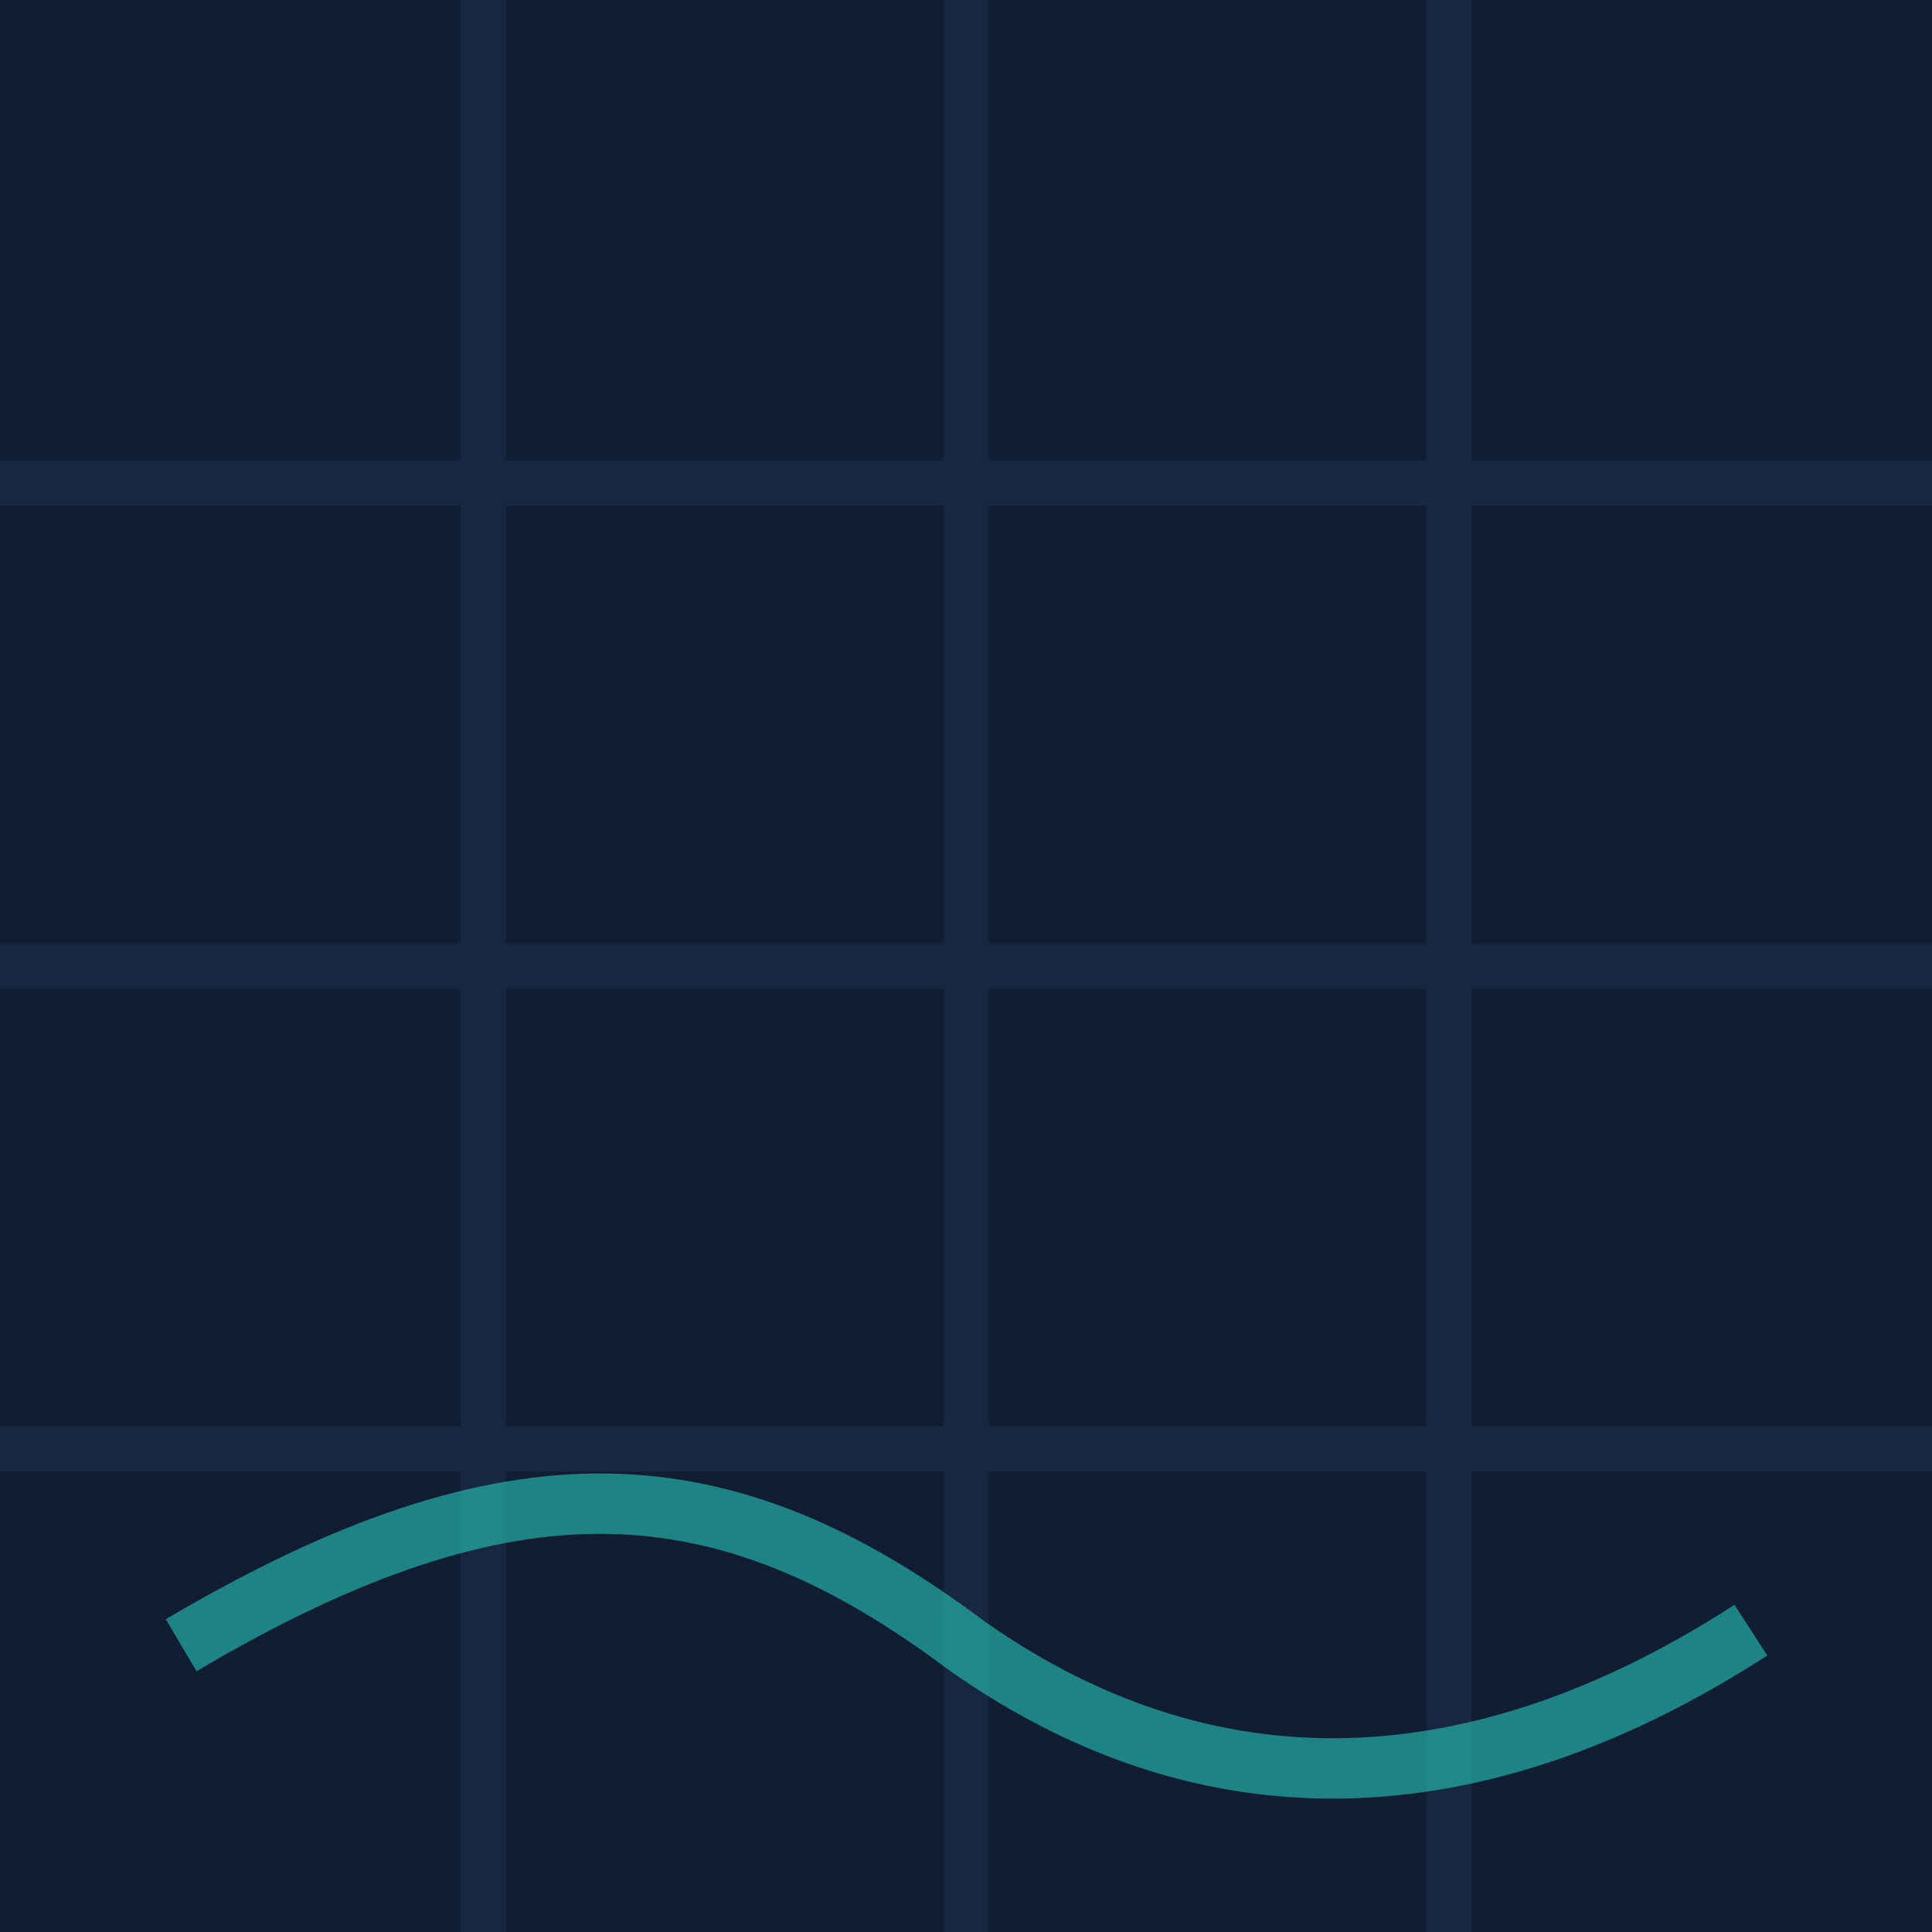
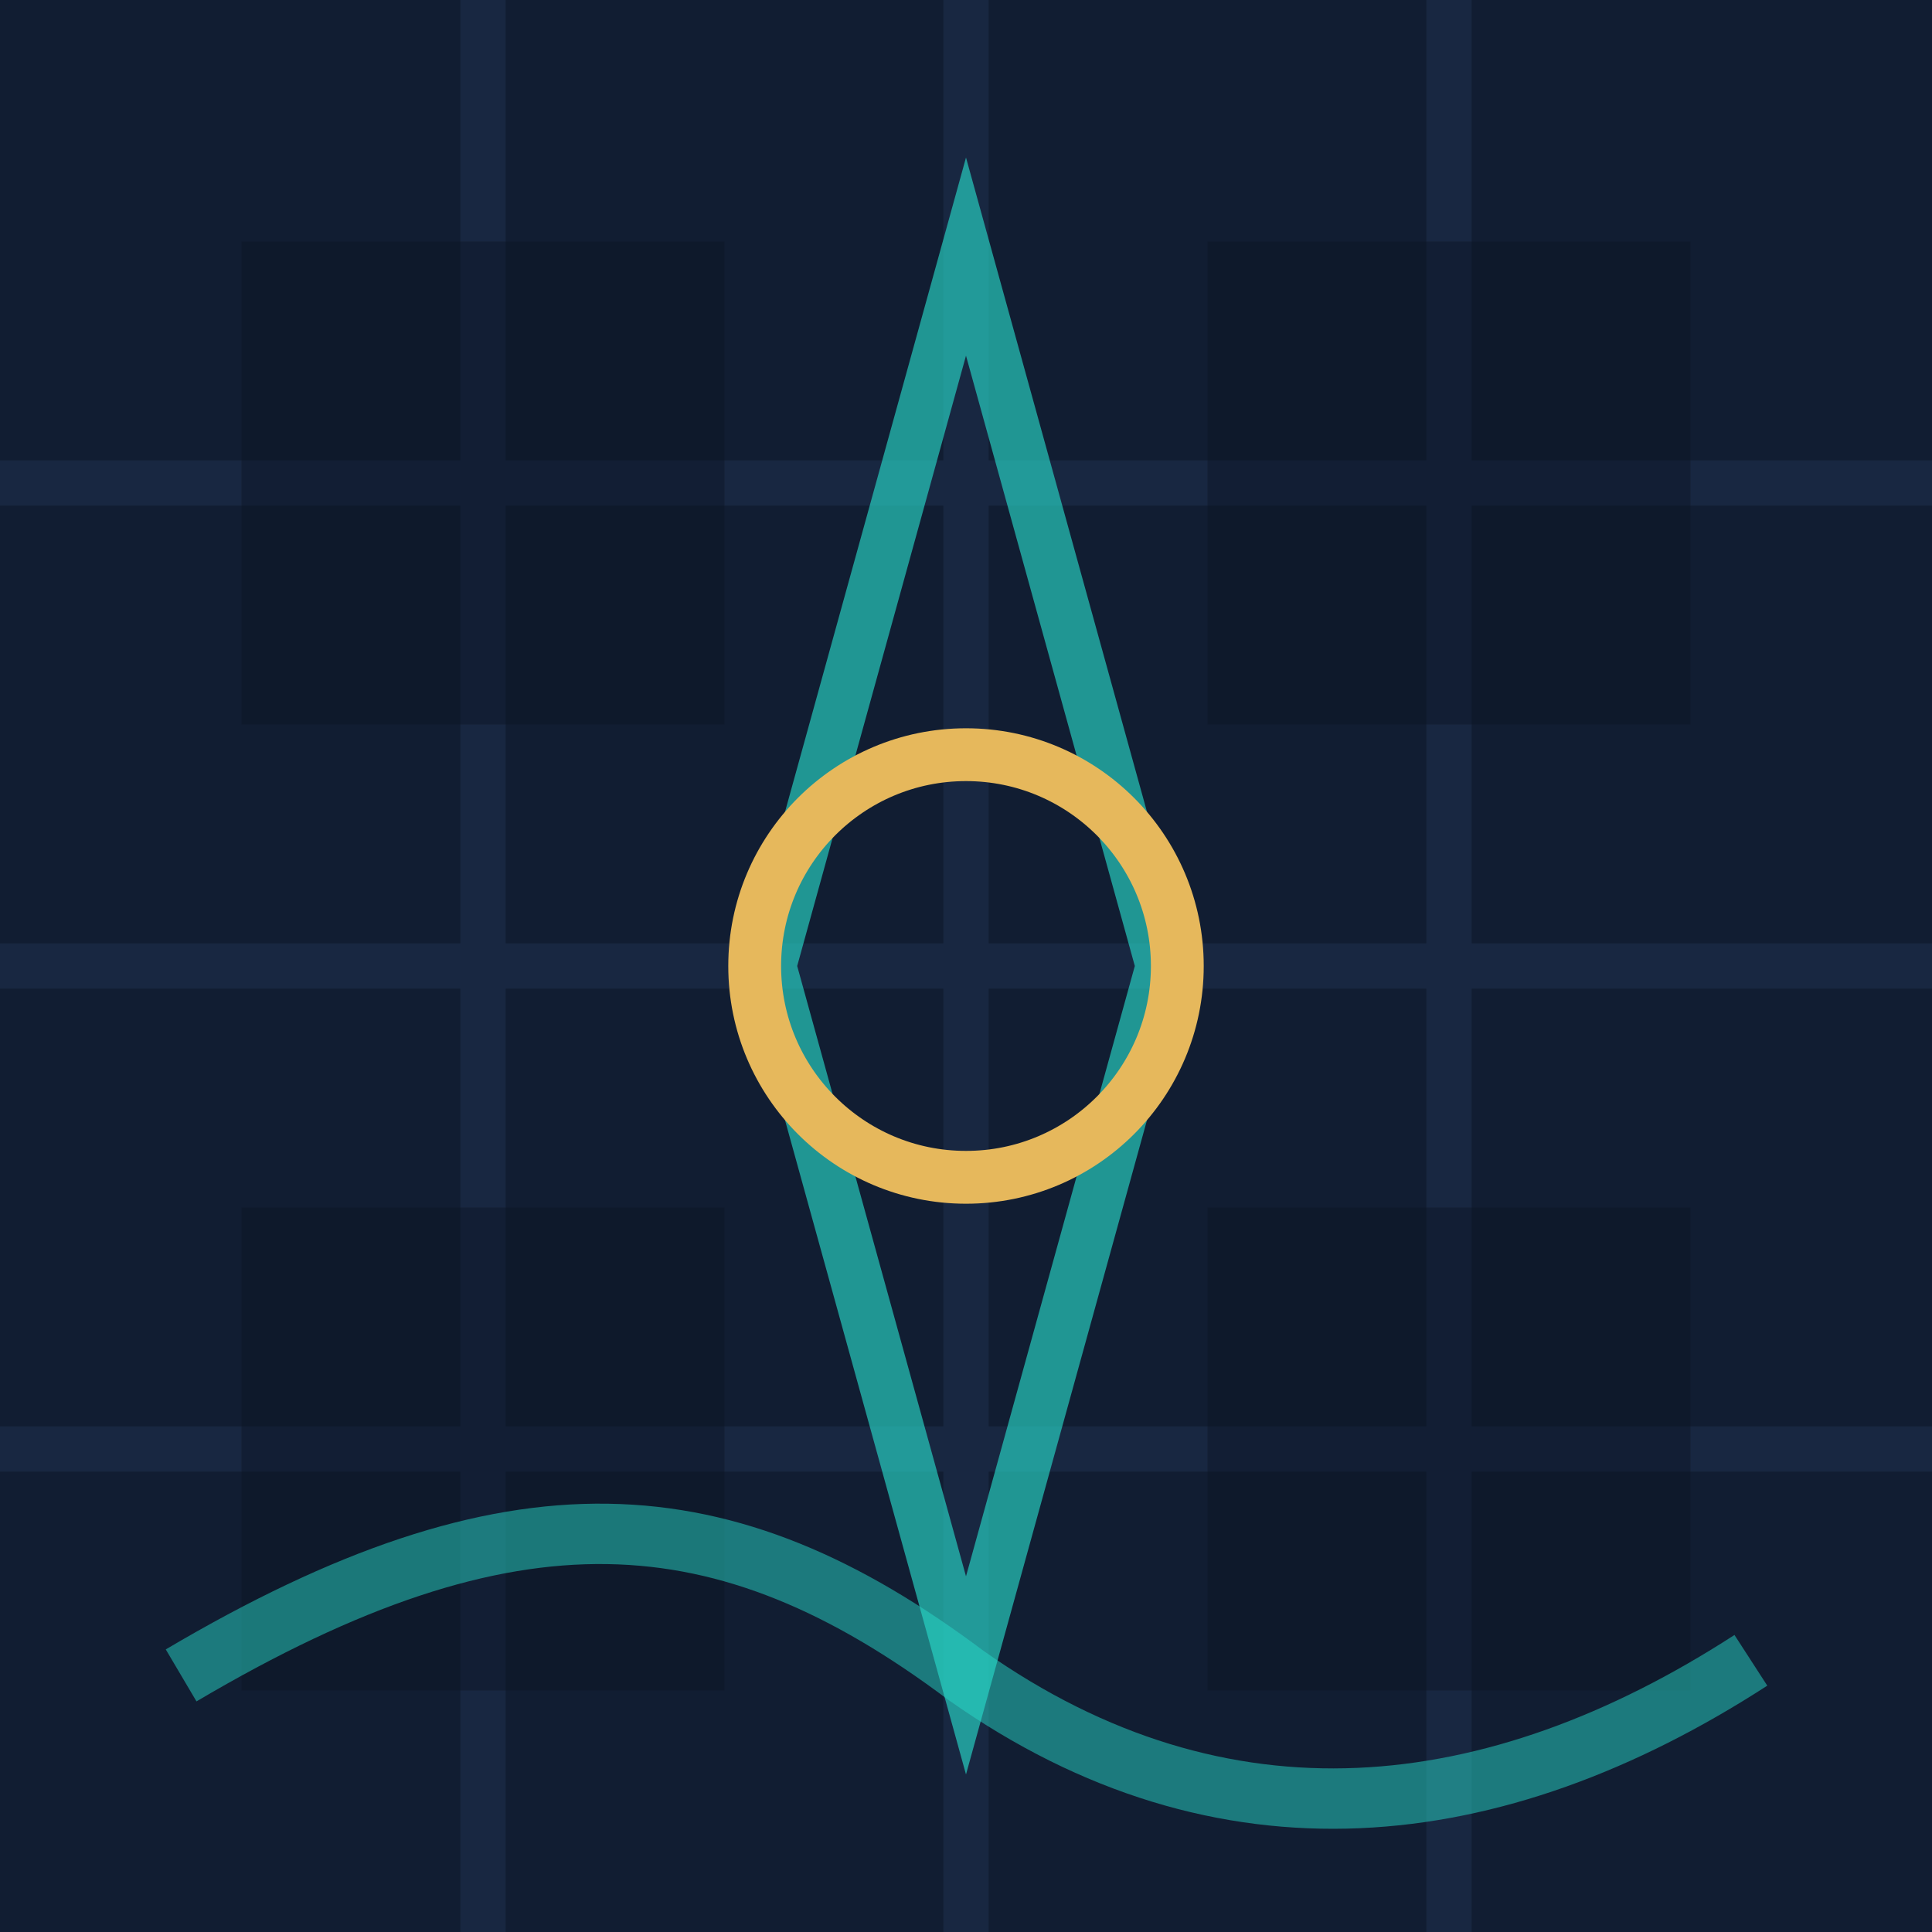
<svg xmlns="http://www.w3.org/2000/svg" width="256" height="256" viewBox="0 0 256 256">
  <rect width="256" height="256" fill="#111D32" />
  <path d="M0 64h256M0 128h256M0 192h256M64 0v256M128 0v256M192 0v256" stroke="#182741" stroke-width="6" />
-   <path d="M24 218c44-26 72-24 104 0 34 24 70 20 104-2" stroke="#28D7C7" stroke-width="8" fill="none" opacity=".55" />
+   <path d="M32 32h64v64H32zM160 32h64v64h-64zM32 160h64v64H32zM160 160h64v64h-64z" fill="#0B1324" opacity=".45" />
+   <path d="M128 34l26 94-26 94-26-94z" fill="none" stroke="#28D7C7" stroke-width="7" opacity=".65" />
+   <circle cx="128" cy="128" r="28" fill="none" stroke="#E6B85C" stroke-width="7" />
+   <path d="M24 222c44-26 72-24 104 0 34 24 70 20 104-2" stroke="#28D7C7" stroke-width="8" fill="none" opacity=".5" />
</svg>
